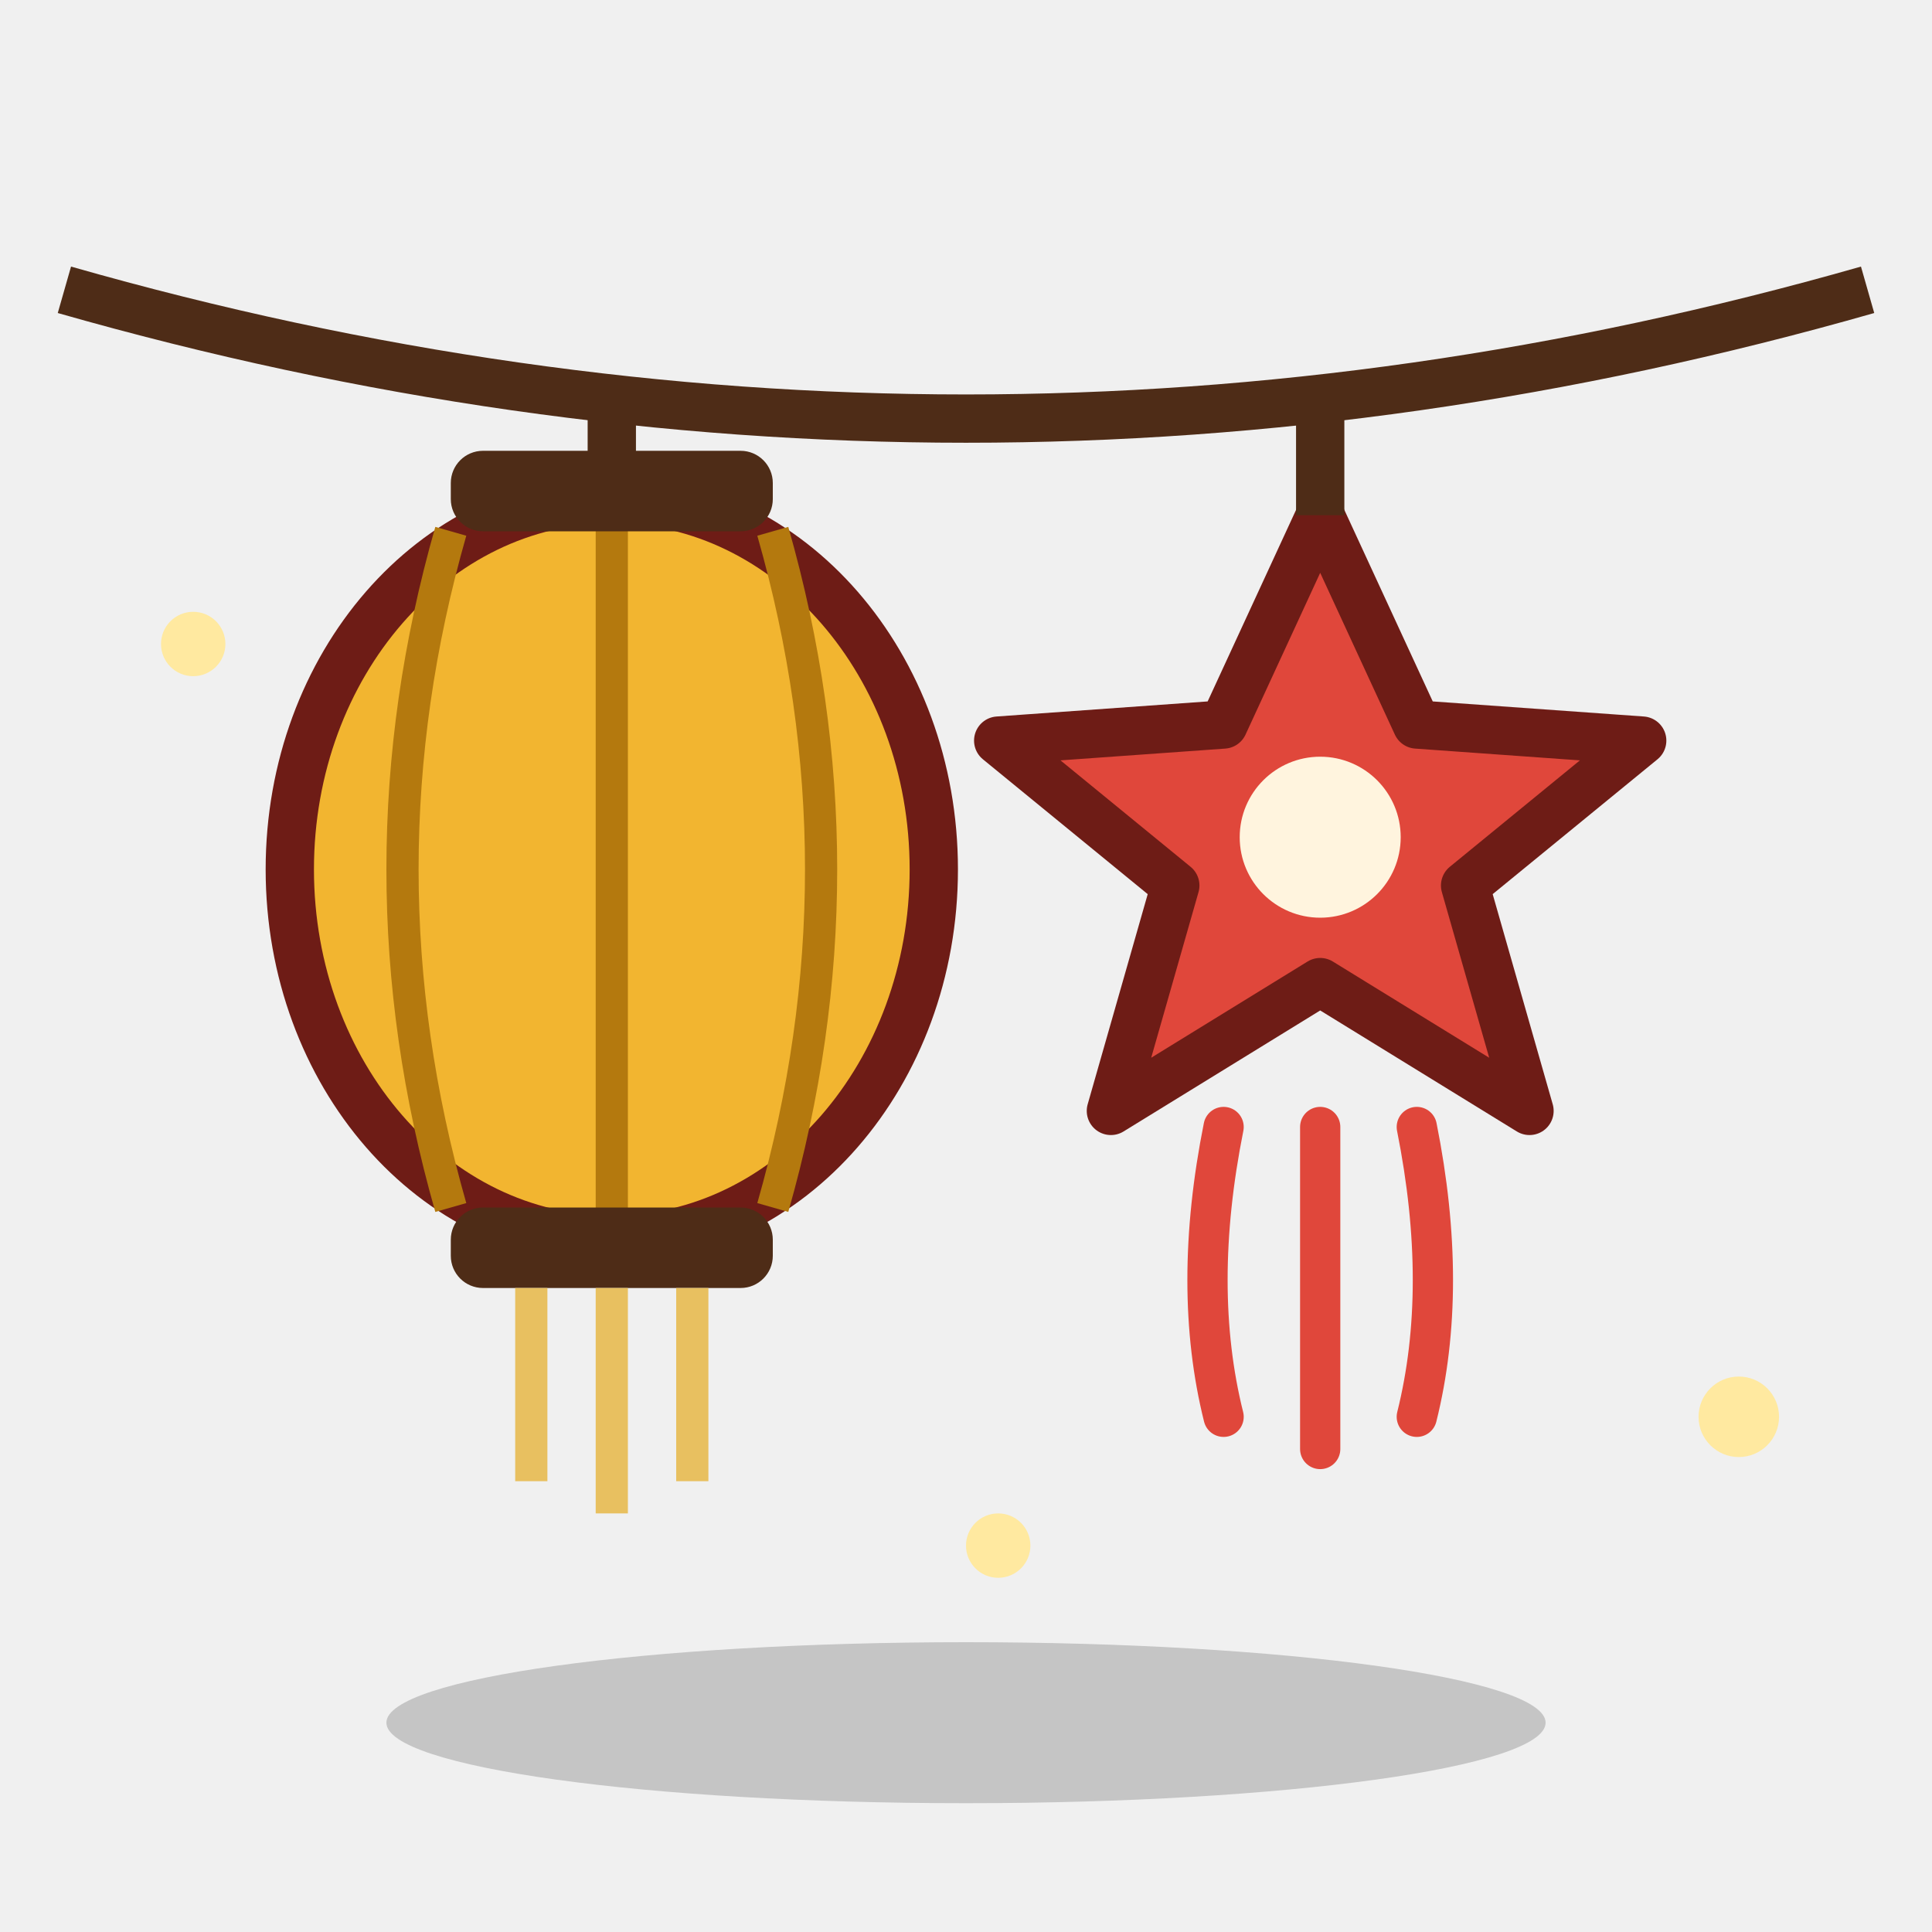
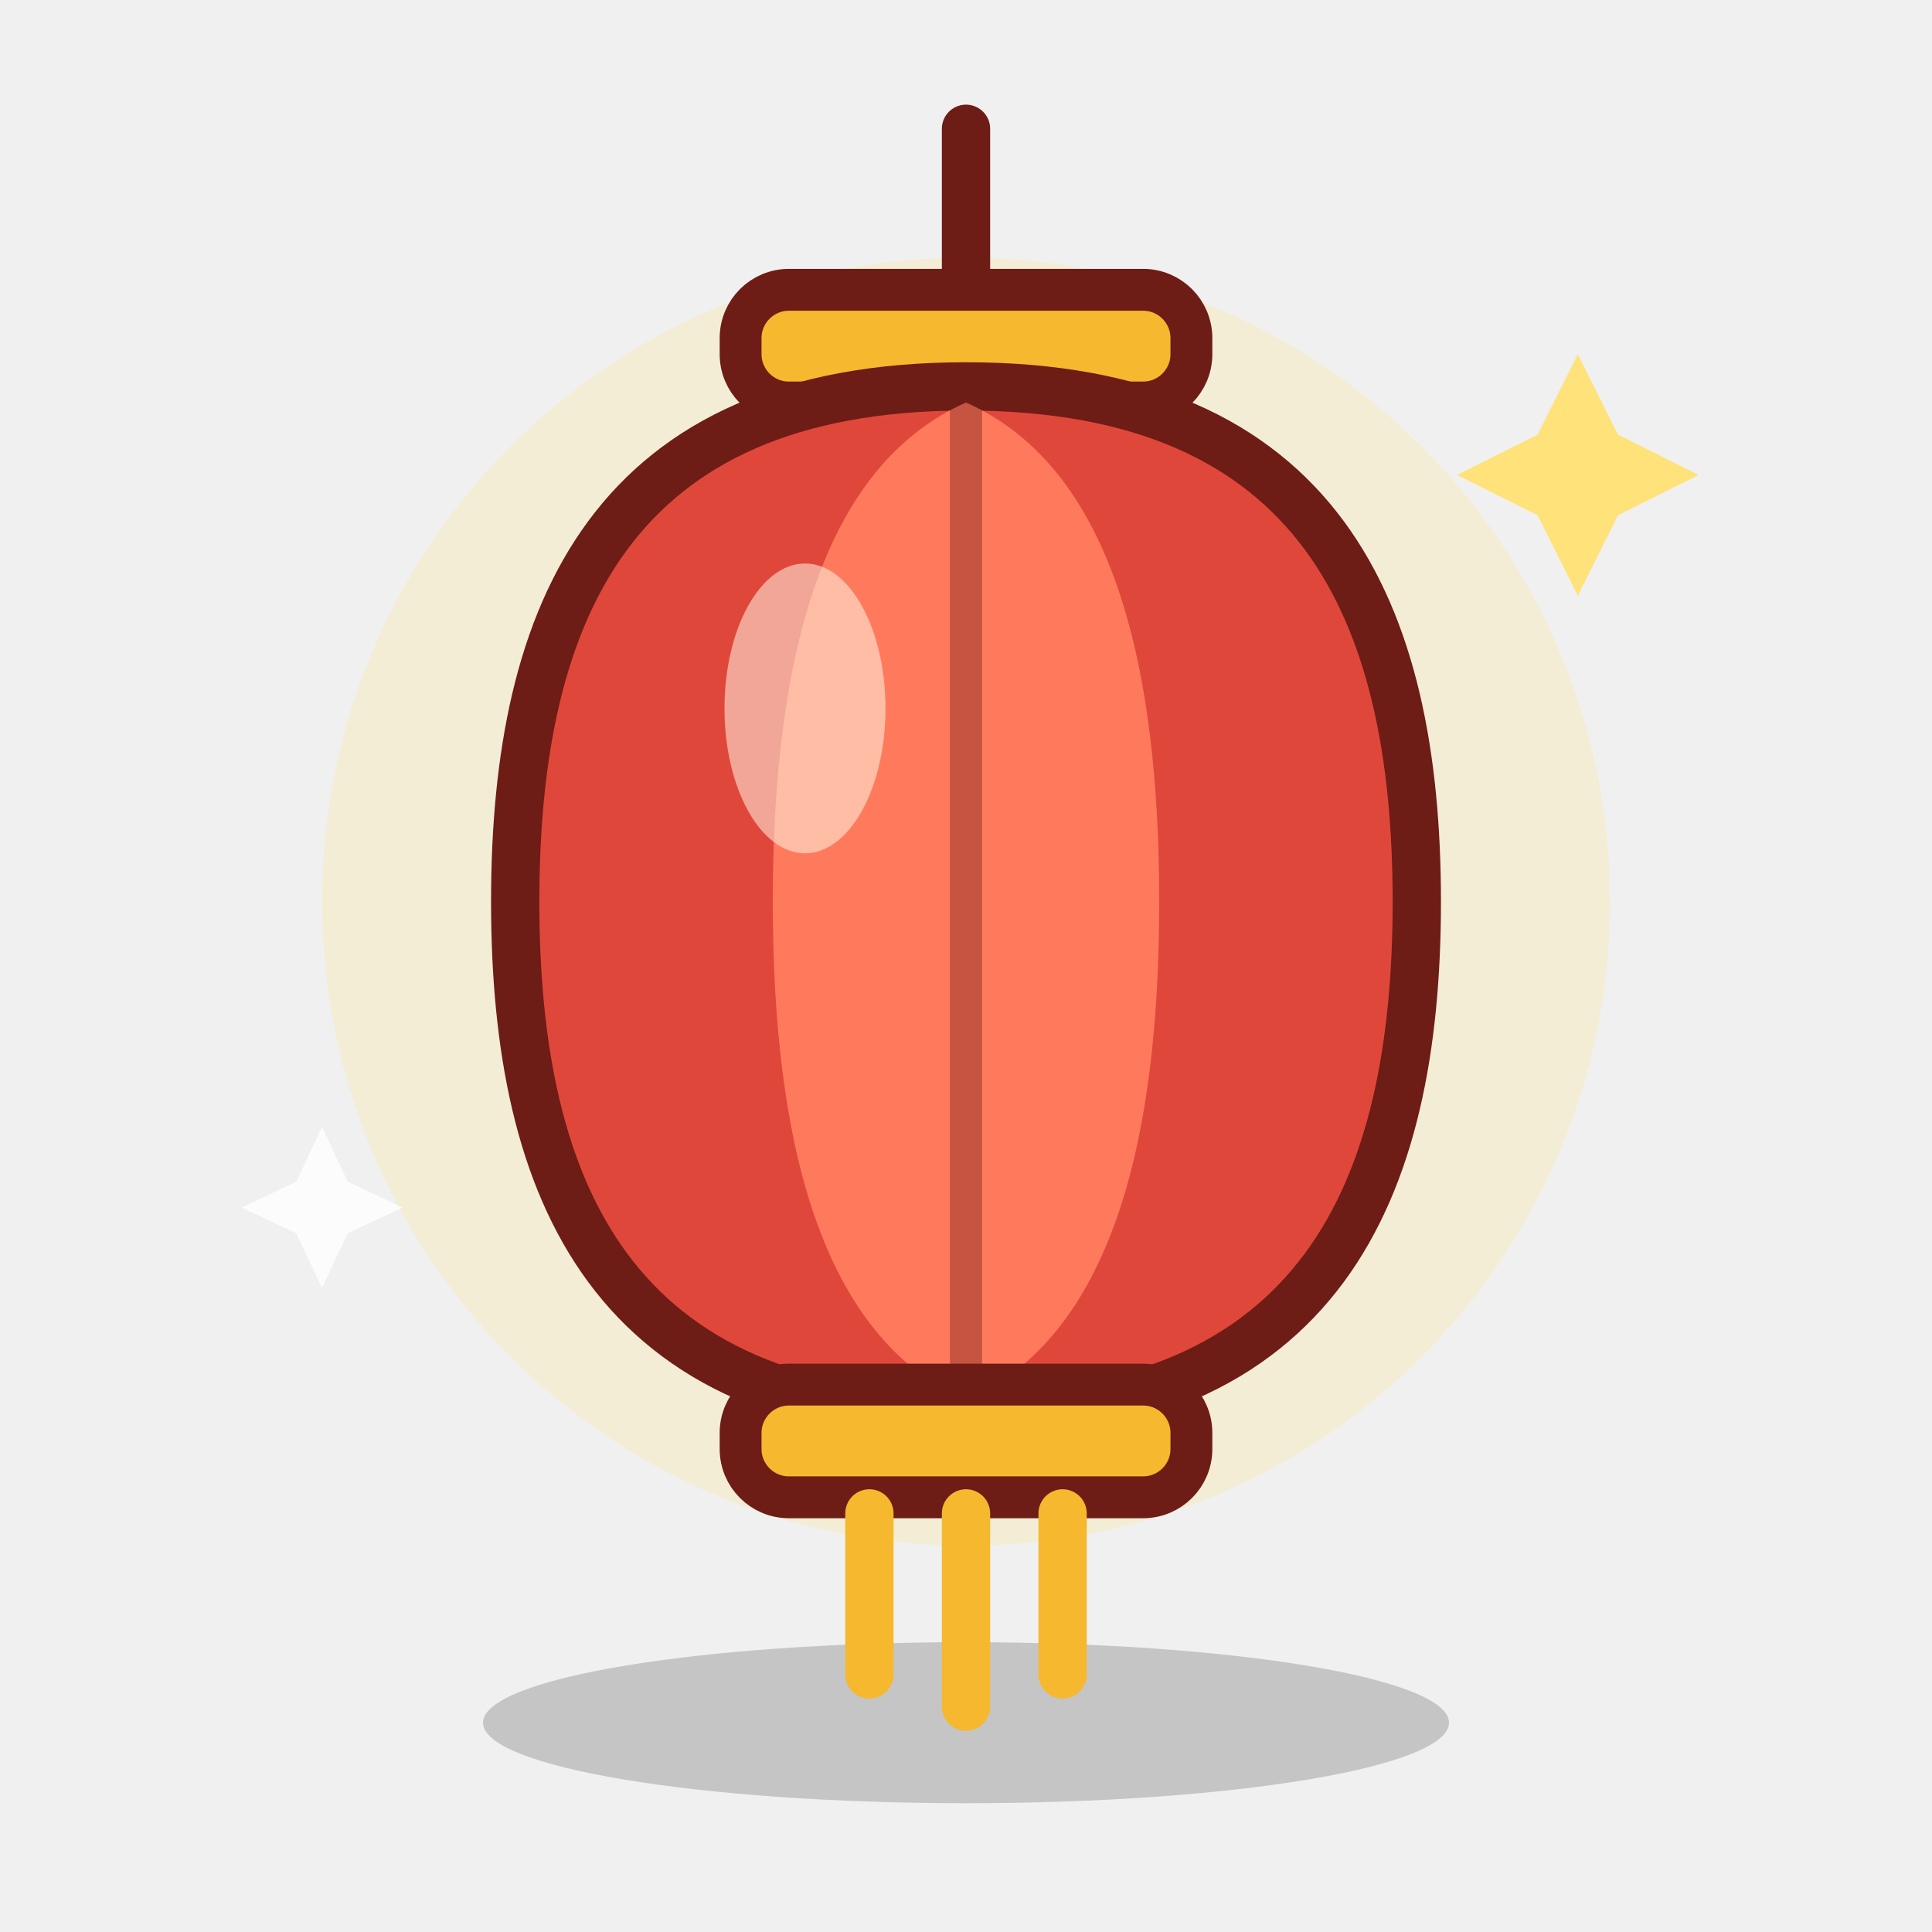
<svg xmlns="http://www.w3.org/2000/svg" viewBox="0 0 120 120" width="240" height="240">
-   <ellipse cx="60" cy="107" rx="36" ry="5" fill="#000" opacity=".18" />
-   <path d="M4 18 Q60 34 116 18" fill="none" stroke="#4E2C17" stroke-width="3" />
-   <g>
-     <path d="M38 24v8" stroke="#4E2C17" stroke-width="3" />
-     <ellipse cx="38" cy="54" rx="20" ry="23" fill="#F2B530" stroke="#6E1C16" stroke-width="3" />
-     <path d="M38 31v46M28 33q-6 21 0 42M48 33q6 21 0 42" fill="none" stroke="#B4790E" stroke-width="2" />
-     <rect x="28" y="28" width="20" height="5" rx="2" fill="#4E2C17" />
-     <rect x="28" y="75" width="20" height="5" rx="2" fill="#4E2C17" />
-     <path d="M33 80v12M38 80v14M43 80v12" stroke="#E8C060" stroke-width="2" />
-   </g>
-   <g transform="translate(82 54)">
-     <path d="M0-22l6 13 14 1-11 9 4 14L0 7l-13 8 4-14-11-9 14-1z" fill="#E0473B" stroke="#6E1C16" stroke-width="3" stroke-linejoin="round" />
-     <circle cx="0" cy="-2" r="5" fill="#FFF4DE" />
-     <path d="M-6 16q-2 10 0 18M0 16v20M6 16q2 10 0 18" fill="none" stroke="#E0473B" stroke-width="2.5" stroke-linecap="round" />
-   </g>
-   <path d="M82 24v8" stroke="#4E2C17" stroke-width="3" />
-   <g fill="#FFE9A0">
-     <circle cx="12" cy="40" r="2" />
-     <circle cx="108" cy="88" r="2.5" />
-     <circle cx="62" cy="96" r="2" />
-   </g>
+   <ellipse cx="60" cy="107" rx="30" ry="5" fill="#000" opacity=".18" />
+   <circle cx="60" cy="56" r="40" fill="#FFE27A" opacity=".22" />
+   <path d="M60 8v12" stroke="#6E1C16" stroke-width="3" stroke-linecap="round" />
+   <rect x="46" y="18" width="28" height="7" rx="3" fill="#F5B82E" stroke="#6E1C16" stroke-width="2.6" />
+   <path d="M60 24c-22 0-28 14-28 32s6 32 28 32 28-14 28-32-6-32-28-32z" fill="#E0473B" stroke="#6E1C16" stroke-width="3" />
+   <path d="M60 25c-9 4-12 16-12 31s3 27 12 31c9-4 12-16 12-31s-3-27-12-31z" fill="#FF7A5C" />
+   <path d="M60 25v62" stroke="#6E1C16" stroke-width="2" opacity=".4" />
+   <ellipse cx="50" cy="44" rx="5" ry="9" fill="#FFF4E2" opacity=".55" />
+   <rect x="46" y="86" width="28" height="7" rx="3" fill="#F5B82E" stroke="#6E1C16" stroke-width="2.6" />
+   <path d="M54 94v10M60 94v12M66 94v10" stroke="#F5B82E" stroke-width="3" stroke-linecap="round" />
+   <path d="M98 22l2.5 5 5 2.5-5 2.5-2.5 5-2.5-5-5-2.5 5-2.5Z" fill="#FFE27A" />
+   <path d="M20 70l1.6 3.4 3.4 1.6-3.4 1.6L20 80l-1.6-3.4L15 75l3.4-1.6Z" fill="#FFFFFF" opacity=".8" />
</svg>
